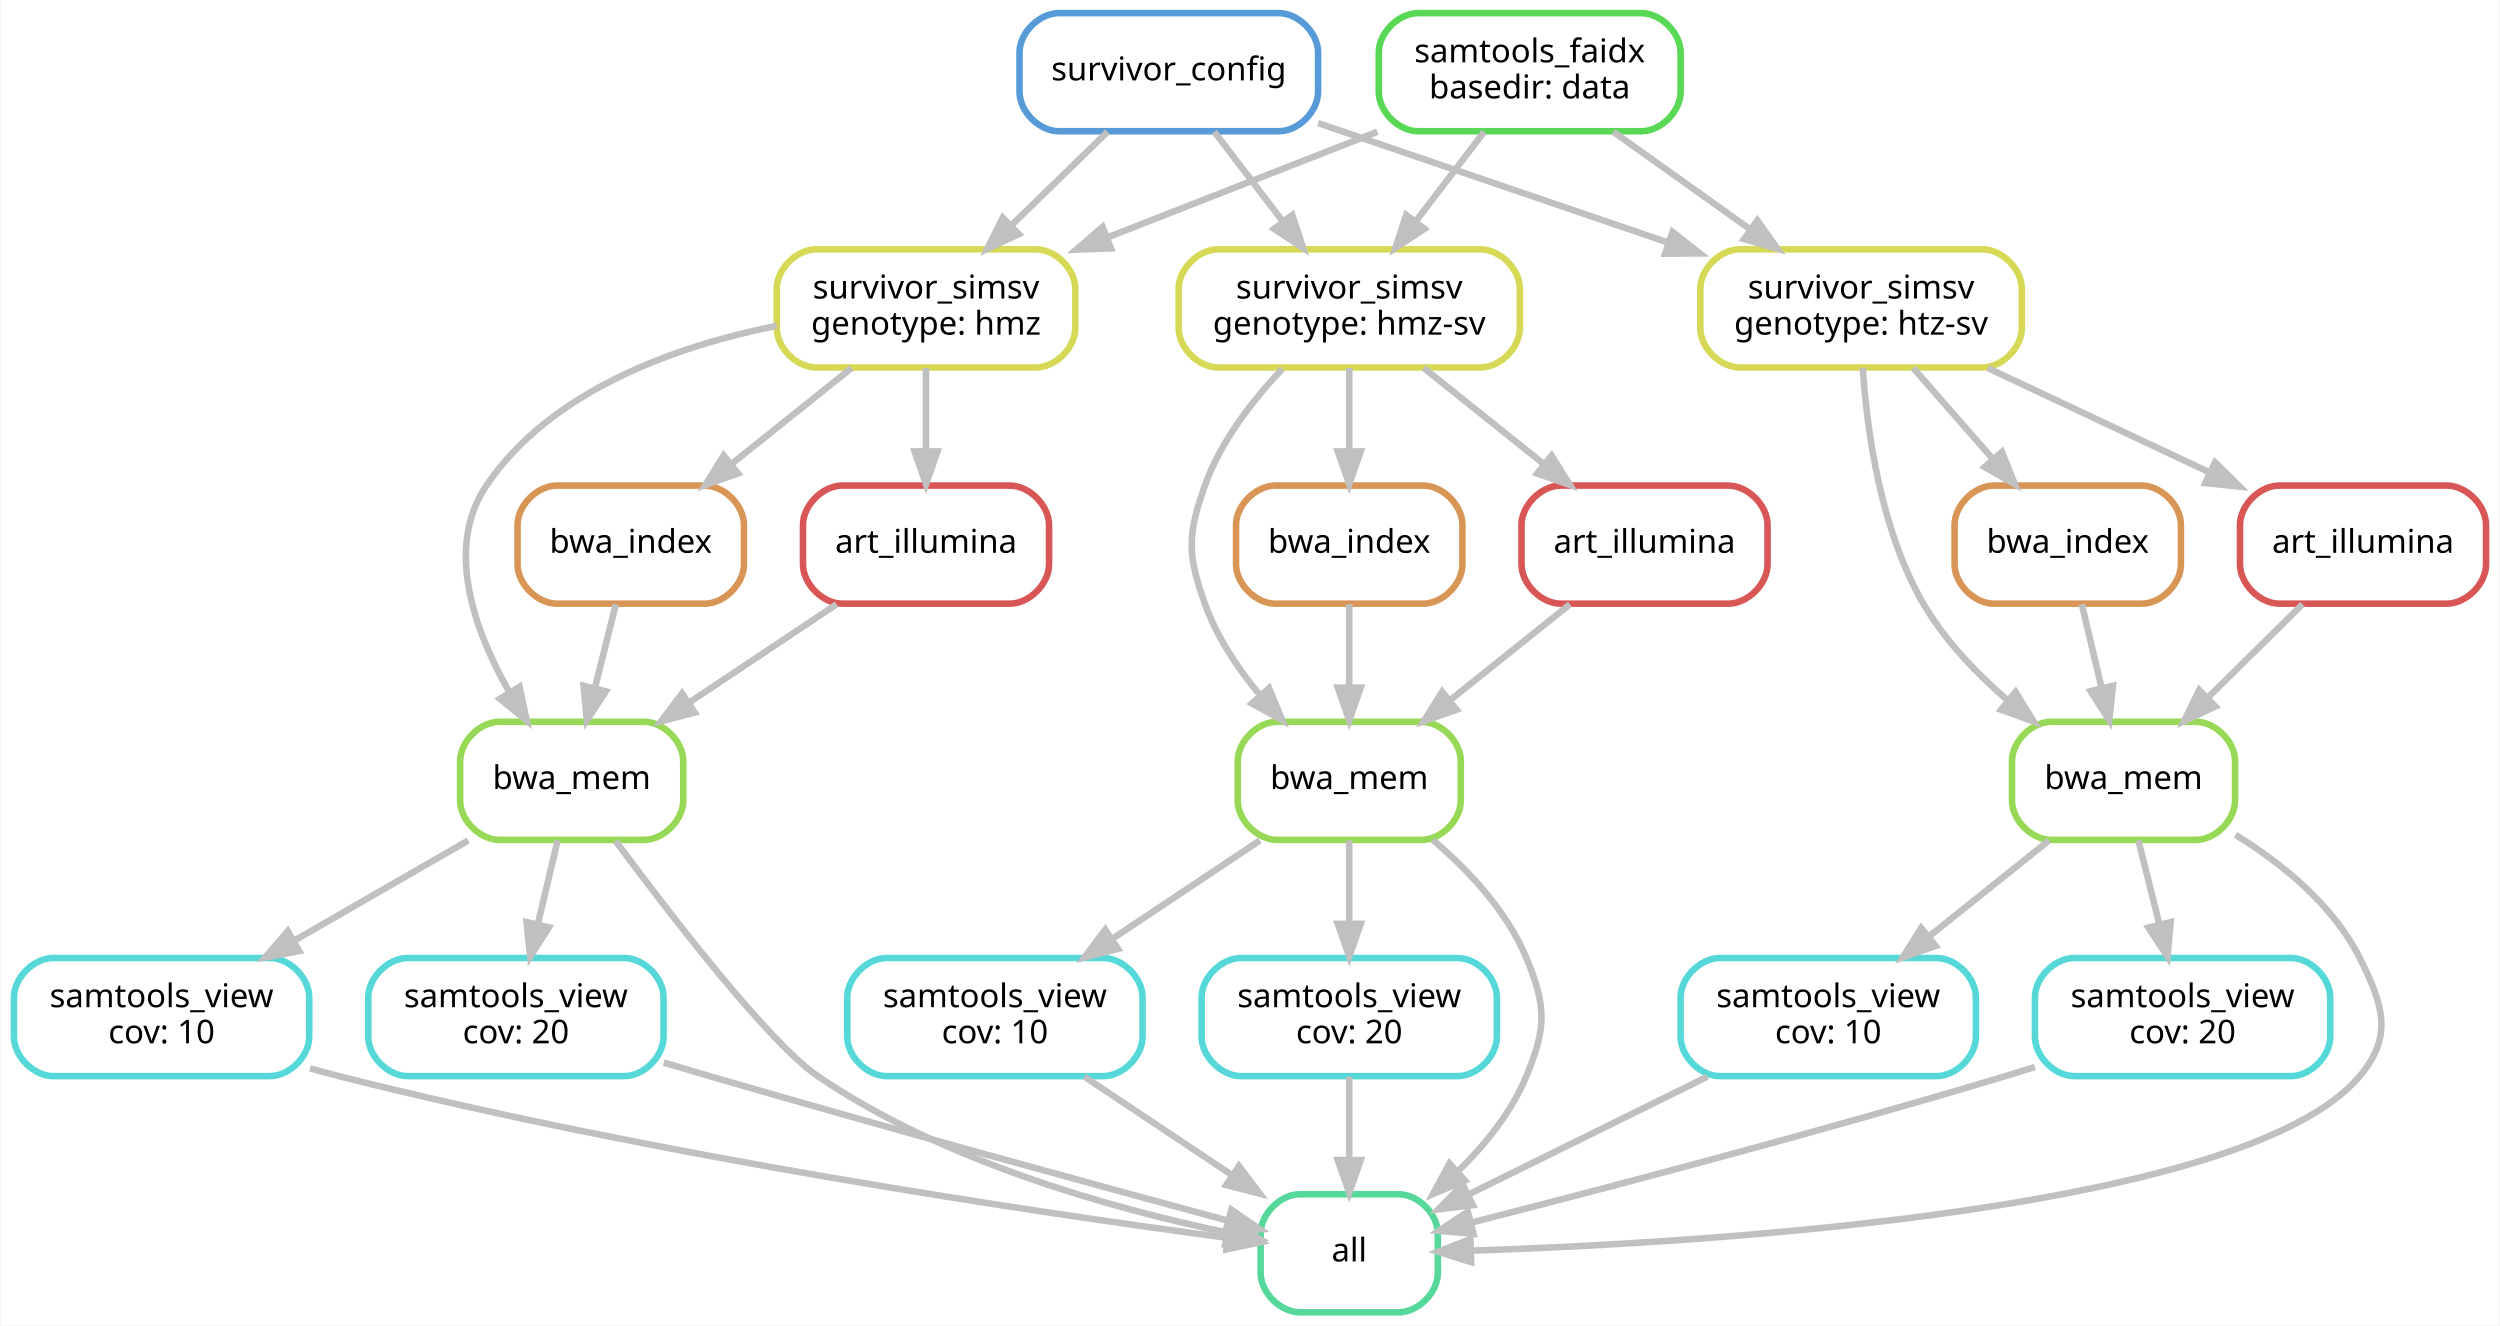
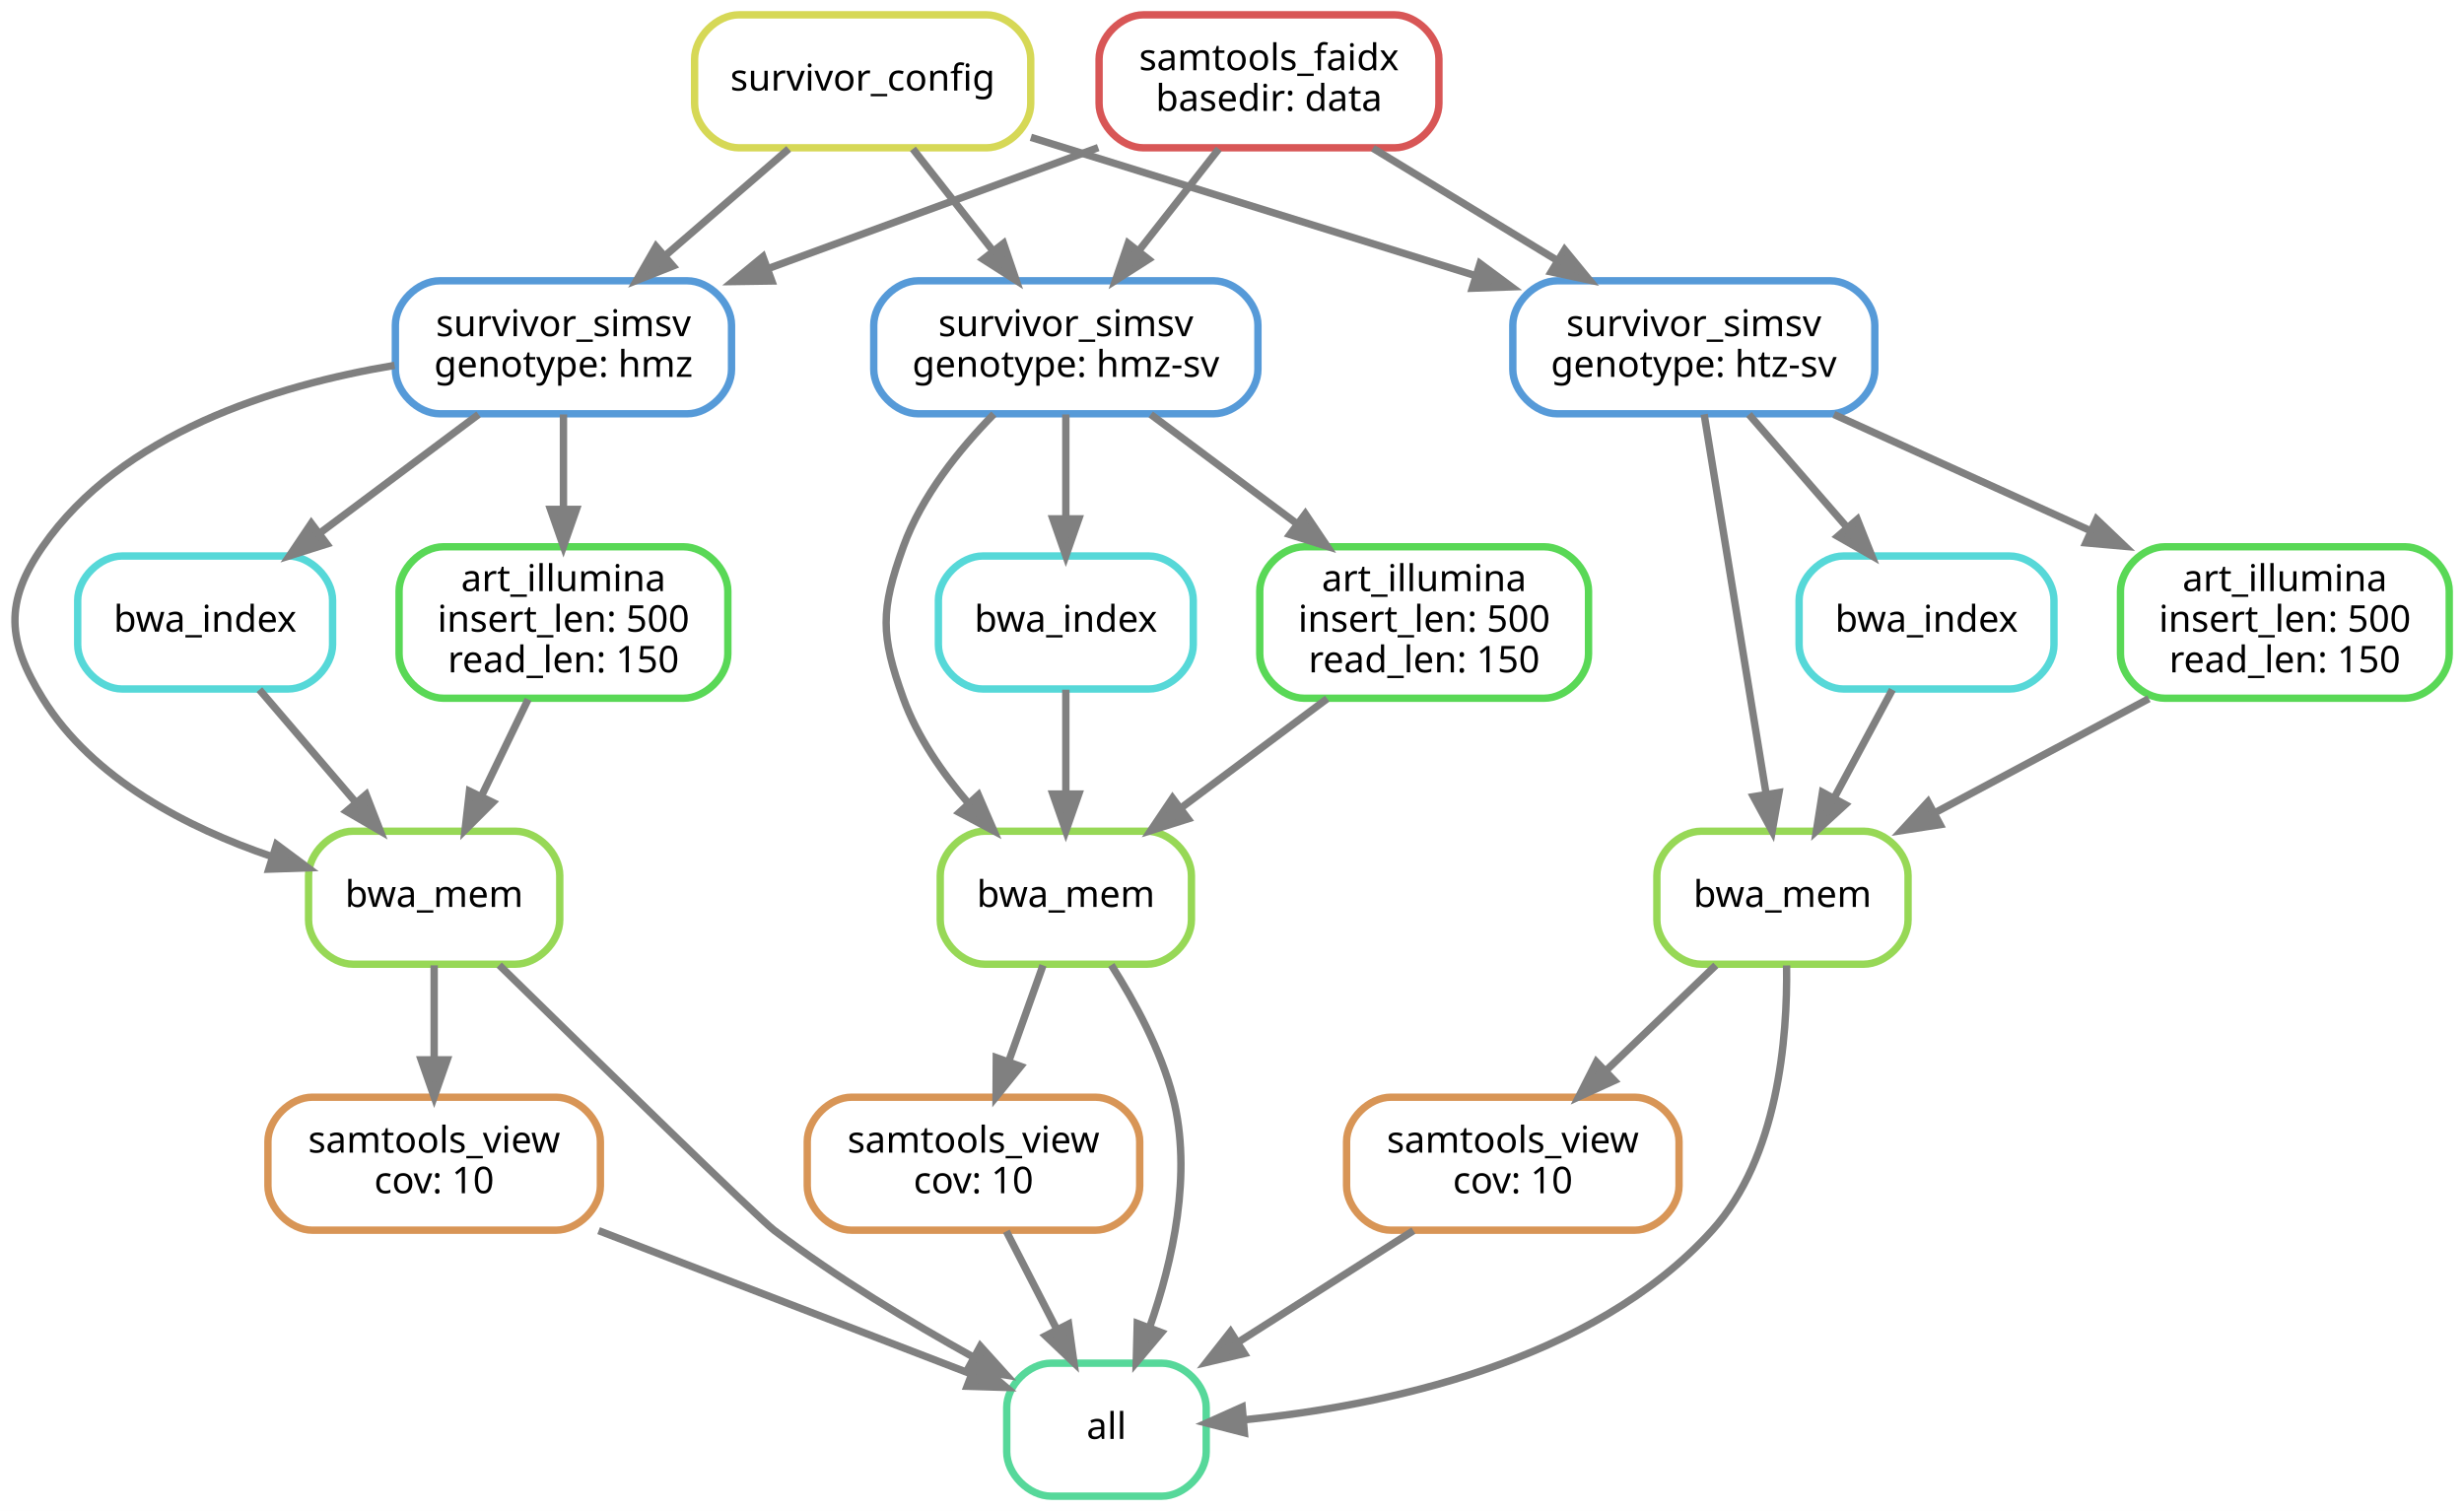
- <svg xmlns="http://www.w3.org/2000/svg" width="762pt" height="404pt" viewBox="0.00 0.00 761.50 404.00">
-   <g id="graph0" class="graph" transform="scale(1 1) rotate(0) translate(4 400)">
-     <polygon fill="#ffffff" stroke="transparent" points="-4,4 -4,-400 757.5,-400 757.5,4 -4,4" />
+ <svg xmlns="http://www.w3.org/2000/svg" width="667pt" height="409pt" viewBox="0.00 0.00 667.03 409.00">
+   <g id="graph0" class="graph" transform="scale(1 1) rotate(0) translate(4 405)">
+     <polygon fill="white" stroke="none" points="-4,4 -4,-405 663.032,-405 663.032,4 -4,4" />
    <g id="node1" class="node">
-       <path fill="none" stroke="#56d89a" stroke-width="2" d="M422,-36C422,-36 392,-36 392,-36 386,-36 380,-30 380,-24 380,-24 380,-12 380,-12 380,-6 386,0 392,0 392,0 422,0 422,0 428,0 434,-6 434,-12 434,-12 434,-24 434,-24 434,-30 428,-36 422,-36" />
-       <text text-anchor="middle" x="407" y="-15.5" font-family="sans" font-size="10.00" fill="#000000">all</text>
+       <path fill="none" stroke="#56d89a" stroke-width="2" d="M310.532,-36C310.532,-36 280.532,-36 280.532,-36 274.532,-36 268.532,-30 268.532,-24 268.532,-24 268.532,-12 268.532,-12 268.532,-6 274.532,-0 280.532,-0 280.532,-0 310.532,-0 310.532,-0 316.532,-0 322.532,-6 322.532,-12 322.532,-12 322.532,-24 322.532,-24 322.532,-30 316.532,-36 310.532,-36" />
+       <text text-anchor="middle" x="295.532" y="-15.5" font-family="sans" font-size="10.00">all</text>
    </g>
    <g id="node2" class="node">
-       <path fill="none" stroke="#56d8d8" stroke-width="2" d="M78,-108C78,-108 12,-108 12,-108 6,-108 0,-102 0,-96 0,-96 0,-84 0,-84 0,-78 6,-72 12,-72 12,-72 78,-72 78,-72 84,-72 90,-78 90,-84 90,-84 90,-96 90,-96 90,-102 84,-108 78,-108" />
-       <text text-anchor="middle" x="45" y="-93" font-family="sans" font-size="10.00" fill="#000000">samtools_view</text>
-       <text text-anchor="middle" x="45" y="-82" font-family="sans" font-size="10.00" fill="#000000">cov: 10</text>
+       <path fill="none" stroke="#d89556" stroke-width="2" d="M146.532,-108C146.532,-108 80.532,-108 80.532,-108 74.532,-108 68.532,-102 68.532,-96 68.532,-96 68.532,-84 68.532,-84 68.532,-78 74.532,-72 80.532,-72 80.532,-72 146.532,-72 146.532,-72 152.532,-72 158.532,-78 158.532,-84 158.532,-84 158.532,-96 158.532,-96 158.532,-102 152.532,-108 146.532,-108" />
+       <text text-anchor="middle" x="113.532" y="-93" font-family="sans" font-size="10.00">samtools_view</text>
+       <text text-anchor="middle" x="113.532" y="-82" font-family="sans" font-size="10.00">cov: 10</text>
    </g>
    <g id="edge1" class="edge">
-       <path fill="none" stroke="#c0c0c0" stroke-width="2" d="M90.229,-74.383C93.184,-73.53 96.126,-72.727 99,-72 195.37,-47.633 311.45,-30.498 369.743,-22.715" />
-       <polygon fill="#c0c0c0" stroke="#c0c0c0" stroke-width="2" points="370.481,-26.148 379.938,-21.371 369.566,-19.208 370.481,-26.148" />
+       <path fill="none" stroke="grey" stroke-width="2" d="M158.054,-71.876C189.066,-59.949 229.922,-44.235 259.017,-33.044" />
+       <polygon fill="grey" stroke="grey" stroke-width="2" points="260.325,-36.291 268.402,-29.435 257.812,-29.758 260.325,-36.291" />
    </g>
    <g id="node3" class="node">
-       <path fill="none" stroke="#56d8d8" stroke-width="2" d="M332,-108C332,-108 266,-108 266,-108 260,-108 254,-102 254,-96 254,-96 254,-84 254,-84 254,-78 260,-72 266,-72 266,-72 332,-72 332,-72 338,-72 344,-78 344,-84 344,-84 344,-96 344,-96 344,-102 338,-108 332,-108" />
-       <text text-anchor="middle" x="299" y="-93" font-family="sans" font-size="10.00" fill="#000000">samtools_view</text>
-       <text text-anchor="middle" x="299" y="-82" font-family="sans" font-size="10.00" fill="#000000">cov: 10</text>
+       <path fill="none" stroke="#d89556" stroke-width="2" d="M292.532,-108C292.532,-108 226.532,-108 226.532,-108 220.532,-108 214.532,-102 214.532,-96 214.532,-96 214.532,-84 214.532,-84 214.532,-78 220.532,-72 226.532,-72 226.532,-72 292.532,-72 292.532,-72 298.532,-72 304.532,-78 304.532,-84 304.532,-84 304.532,-96 304.532,-96 304.532,-102 298.532,-108 292.532,-108" />
+       <text text-anchor="middle" x="259.532" y="-93" font-family="sans" font-size="10.00">samtools_view</text>
+       <text text-anchor="middle" x="259.532" y="-82" font-family="sans" font-size="10.00">cov: 10</text>
    </g>
    <g id="edge2" class="edge">
-       <path fill="none" stroke="#c0c0c0" stroke-width="2" d="M326.253,-71.831C339.939,-62.707 356.692,-51.539 371.383,-41.745" />
-       <polygon fill="#c0c0c0" stroke="#c0c0c0" stroke-width="2" points="373.377,-44.622 379.756,-36.163 369.494,-38.798 373.377,-44.622" />
+       <path fill="none" stroke="grey" stroke-width="2" d="M268.431,-71.697C272.529,-63.728 277.481,-54.099 282.025,-45.264" />
+       <polygon fill="grey" stroke="grey" stroke-width="2" points="285.275,-46.598 286.736,-36.104 279.05,-43.397 285.275,-46.598" />
    </g>
    <g id="node4" class="node">
-       <path fill="none" stroke="#56d8d8" stroke-width="2" d="M586,-108C586,-108 520,-108 520,-108 514,-108 508,-102 508,-96 508,-96 508,-84 508,-84 508,-78 514,-72 520,-72 520,-72 586,-72 586,-72 592,-72 598,-78 598,-84 598,-84 598,-96 598,-96 598,-102 592,-108 586,-108" />
-       <text text-anchor="middle" x="553" y="-93" font-family="sans" font-size="10.00" fill="#000000">samtools_view</text>
-       <text text-anchor="middle" x="553" y="-82" font-family="sans" font-size="10.00" fill="#000000">cov: 10</text>
+       <path fill="none" stroke="#d89556" stroke-width="2" d="M438.532,-108C438.532,-108 372.532,-108 372.532,-108 366.532,-108 360.532,-102 360.532,-96 360.532,-96 360.532,-84 360.532,-84 360.532,-78 366.532,-72 372.532,-72 372.532,-72 438.532,-72 438.532,-72 444.532,-72 450.532,-78 450.532,-84 450.532,-84 450.532,-96 450.532,-96 450.532,-102 444.532,-108 438.532,-108" />
+       <text text-anchor="middle" x="405.532" y="-93" font-family="sans" font-size="10.00">samtools_view</text>
+       <text text-anchor="middle" x="405.532" y="-82" font-family="sans" font-size="10.00">cov: 10</text>
    </g>
    <g id="edge3" class="edge">
-       <path fill="none" stroke="#c0c0c0" stroke-width="2" d="M516.158,-71.831C493.836,-60.823 465.478,-46.839 443.261,-35.882" />
-       <polygon fill="#c0c0c0" stroke="#c0c0c0" stroke-width="2" points="444.668,-32.674 434.151,-31.39 441.572,-38.952 444.668,-32.674" />
+       <path fill="none" stroke="grey" stroke-width="2" d="M378.623,-71.876C364.374,-62.808 346.686,-51.552 331.297,-41.759" />
+       <polygon fill="grey" stroke="grey" stroke-width="2" points="332.86,-38.606 322.545,-36.19 329.102,-44.511 332.86,-38.606" />
    </g>
    <g id="node5" class="node">
-       <path fill="none" stroke="#56d8d8" stroke-width="2" d="M186,-108C186,-108 120,-108 120,-108 114,-108 108,-102 108,-96 108,-96 108,-84 108,-84 108,-78 114,-72 120,-72 120,-72 186,-72 186,-72 192,-72 198,-78 198,-84 198,-84 198,-96 198,-96 198,-102 192,-108 186,-108" />
-       <text text-anchor="middle" x="153" y="-93" font-family="sans" font-size="10.00" fill="#000000">samtools_view</text>
-       <text text-anchor="middle" x="153" y="-82" font-family="sans" font-size="10.00" fill="#000000">cov: 20</text>
+       <path fill="none" stroke="#97d856" stroke-width="2" d="M135.532,-180C135.532,-180 91.532,-180 91.532,-180 85.532,-180 79.532,-174 79.532,-168 79.532,-168 79.532,-156 79.532,-156 79.532,-150 85.532,-144 91.532,-144 91.532,-144 135.532,-144 135.532,-144 141.532,-144 147.532,-150 147.532,-156 147.532,-156 147.532,-168 147.532,-168 147.532,-174 141.532,-180 135.532,-180" />
+       <text text-anchor="middle" x="113.532" y="-159.5" font-family="sans" font-size="10.00">bwa_mem</text>
    </g>
    <g id="edge4" class="edge">
-       <path fill="none" stroke="#c0c0c0" stroke-width="2" d="M198.062,-76.121C202.763,-74.712 207.476,-73.316 212,-72 266.921,-56.021 330.864,-38.523 370.135,-27.902" />
-       <polygon fill="#c0c0c0" stroke="#c0c0c0" stroke-width="2" points="371.066,-31.277 379.808,-25.291 369.241,-24.519 371.066,-31.277" />
+       <path fill="none" stroke="grey" stroke-width="2" d="M131.141,-143.757C156.706,-118.754 201.509,-75.062 205.532,-72 222.334,-59.214 242.47,-47.094 259.432,-37.68" />
+       <polygon fill="grey" stroke="grey" stroke-width="2" points="261.384,-40.603 268.487,-32.742 258.032,-34.457 261.384,-40.603" />
+     </g>
+     <g id="edge7" class="edge">
+       <path fill="none" stroke="grey" stroke-width="2" d="M113.532,-143.697C113.532,-135.983 113.532,-126.712 113.532,-118.112" />
+       <polygon fill="grey" stroke="grey" stroke-width="2" points="117.032,-118.104 113.532,-108.104 110.032,-118.104 117.032,-118.104" />
    </g>
    <g id="node6" class="node">
-       <path fill="none" stroke="#56d8d8" stroke-width="2" d="M440,-108C440,-108 374,-108 374,-108 368,-108 362,-102 362,-96 362,-96 362,-84 362,-84 362,-78 368,-72 374,-72 374,-72 440,-72 440,-72 446,-72 452,-78 452,-84 452,-84 452,-96 452,-96 452,-102 446,-108 440,-108" />
-       <text text-anchor="middle" x="407" y="-93" font-family="sans" font-size="10.00" fill="#000000">samtools_view</text>
-       <text text-anchor="middle" x="407" y="-82" font-family="sans" font-size="10.00" fill="#000000">cov: 20</text>
+       <path fill="none" stroke="#97d856" stroke-width="2" d="M306.532,-180C306.532,-180 262.532,-180 262.532,-180 256.532,-180 250.532,-174 250.532,-168 250.532,-168 250.532,-156 250.532,-156 250.532,-150 256.532,-144 262.532,-144 262.532,-144 306.532,-144 306.532,-144 312.532,-144 318.532,-150 318.532,-156 318.532,-156 318.532,-168 318.532,-168 318.532,-174 312.532,-180 306.532,-180" />
+       <text text-anchor="middle" x="284.532" y="-159.5" font-family="sans" font-size="10.00">bwa_mem</text>
    </g>
    <g id="edge5" class="edge">
-       <path fill="none" stroke="#c0c0c0" stroke-width="2" d="M407,-71.831C407,-64.131 407,-54.974 407,-46.417" />
-       <polygon fill="#c0c0c0" stroke="#c0c0c0" stroke-width="2" points="410.5,-46.413 407,-36.413 403.5,-46.413 410.5,-46.413" />
+       <path fill="none" stroke="grey" stroke-width="2" d="M296.839,-143.784C303.182,-133.843 310.258,-120.804 313.532,-108 318.821,-87.317 313.477,-63.611 307.27,-45.869" />
+       <polygon fill="grey" stroke="grey" stroke-width="2" points="310.412,-44.284 303.589,-36.179 303.868,-46.77 310.412,-44.284" />
+     </g>
+     <g id="edge8" class="edge">
+       <path fill="none" stroke="grey" stroke-width="2" d="M278.352,-143.697C275.537,-135.813 272.141,-126.304 269.013,-117.546" />
+       <polygon fill="grey" stroke="grey" stroke-width="2" points="272.3,-116.345 265.641,-108.104 265.708,-118.699 272.3,-116.345" />
    </g>
    <g id="node7" class="node">
-       <path fill="none" stroke="#56d8d8" stroke-width="2" d="M694,-108C694,-108 628,-108 628,-108 622,-108 616,-102 616,-96 616,-96 616,-84 616,-84 616,-78 622,-72 628,-72 628,-72 694,-72 694,-72 700,-72 706,-78 706,-84 706,-84 706,-96 706,-96 706,-102 700,-108 694,-108" />
-       <text text-anchor="middle" x="661" y="-93" font-family="sans" font-size="10.00" fill="#000000">samtools_view</text>
-       <text text-anchor="middle" x="661" y="-82" font-family="sans" font-size="10.00" fill="#000000">cov: 20</text>
+       <path fill="none" stroke="#97d856" stroke-width="2" d="M500.532,-180C500.532,-180 456.532,-180 456.532,-180 450.532,-180 444.532,-174 444.532,-168 444.532,-168 444.532,-156 444.532,-156 444.532,-150 450.532,-144 456.532,-144 456.532,-144 500.532,-144 500.532,-144 506.532,-144 512.532,-150 512.532,-156 512.532,-156 512.532,-168 512.532,-168 512.532,-174 506.532,-180 500.532,-180" />
+       <text text-anchor="middle" x="478.532" y="-159.5" font-family="sans" font-size="10.00">bwa_mem</text>
    </g>
    <g id="edge6" class="edge">
-       <path fill="none" stroke="#c0c0c0" stroke-width="2" d="M615.981,-74.777C612.948,-73.818 609.933,-72.884 607,-72 550.613,-55.006 484.534,-37.658 444.231,-27.363" />
-       <polygon fill="#c0c0c0" stroke="#c0c0c0" stroke-width="2" points="444.87,-23.914 434.315,-24.839 443.143,-30.698 444.87,-23.914" />
+       <path fill="none" stroke="grey" stroke-width="2" d="M479.645,-143.665C479.942,-123.875 477.317,-91.704 459.532,-72 427.095,-36.064 370.154,-24.381 332.638,-20.65" />
+       <polygon fill="grey" stroke="grey" stroke-width="2" points="332.869,-17.157 322.608,-19.795 332.274,-24.132 332.869,-17.157" />
+     </g>
+     <g id="edge9" class="edge">
+       <path fill="none" stroke="grey" stroke-width="2" d="M460.487,-143.697C451.47,-135.05 440.414,-124.449 430.589,-115.027" />
+       <polygon fill="grey" stroke="grey" stroke-width="2" points="433.01,-112.499 423.37,-108.104 428.165,-117.552 433.01,-112.499" />
    </g>
    <g id="node8" class="node">
-       <path fill="none" stroke="#97d856" stroke-width="2" d="M192,-180C192,-180 148,-180 148,-180 142,-180 136,-174 136,-168 136,-168 136,-156 136,-156 136,-150 142,-144 148,-144 148,-144 192,-144 192,-144 198,-144 204,-150 204,-156 204,-156 204,-168 204,-168 204,-174 198,-180 192,-180" />
-       <text text-anchor="middle" x="170" y="-159.5" font-family="sans" font-size="10.00" fill="#000000">bwa_mem</text>
-     </g>
-     <g id="edge7" class="edge">
-       <path fill="none" stroke="#c0c0c0" stroke-width="2" d="M183.359,-143.685C200.65,-120.406 230.301,-82.033 245,-72 283.168,-45.949 334.917,-31.602 369.557,-24.365" />
-       <polygon fill="#c0c0c0" stroke="#c0c0c0" stroke-width="2" points="370.599,-27.726 379.724,-22.342 369.233,-20.86 370.599,-27.726" />
+       <path fill="none" stroke="#569ad8" stroke-width="2" d="M182.032,-329C182.032,-329 115.032,-329 115.032,-329 109.032,-329 103.032,-323 103.032,-317 103.032,-317 103.032,-305 103.032,-305 103.032,-299 109.032,-293 115.032,-293 115.032,-293 182.032,-293 182.032,-293 188.032,-293 194.032,-299 194.032,-305 194.032,-305 194.032,-317 194.032,-317 194.032,-323 188.032,-329 182.032,-329" />
+       <text text-anchor="middle" x="148.532" y="-314" font-family="sans" font-size="10.00">survivor_simsv</text>
+       <text text-anchor="middle" x="148.532" y="-303" font-family="sans" font-size="10.00">genotype: hmz</text>
    </g>
    <g id="edge10" class="edge">
-       <path fill="none" stroke="#c0c0c0" stroke-width="2" d="M138.457,-143.831C122.321,-134.537 102.501,-123.121 85.273,-113.197" />
-       <polygon fill="#c0c0c0" stroke="#c0c0c0" stroke-width="2" points="86.945,-110.121 76.533,-108.163 83.451,-116.187 86.945,-110.121" />
+       <path fill="none" stroke="grey" stroke-width="2" d="M102.812,-306.108C70.322,-300.68 28.821,-287.745 7.532,-257 -2.841,-242.019 -2.048,-231.501 7.532,-216 21.101,-194.046 46.822,-180.882 69.529,-173.164" />
+       <polygon fill="grey" stroke="grey" stroke-width="2" points="70.865,-176.413 79.362,-170.085 68.773,-169.733 70.865,-176.413" />
+     </g>
+     <g id="node9" class="node">
+       <path fill="none" stroke="#56d8d8" stroke-width="2" d="M74.032,-254.5C74.032,-254.5 29.032,-254.5 29.032,-254.5 23.032,-254.5 17.032,-248.5 17.032,-242.5 17.032,-242.5 17.032,-230.5 17.032,-230.5 17.032,-224.5 23.032,-218.5 29.032,-218.5 29.032,-218.5 74.032,-218.5 74.032,-218.5 80.032,-218.5 86.032,-224.5 86.032,-230.5 86.032,-230.5 86.032,-242.5 86.032,-242.5 86.032,-248.5 80.032,-254.5 74.032,-254.5" />
+       <text text-anchor="middle" x="51.532" y="-234" font-family="sans" font-size="10.00">bwa_index</text>
+     </g>
+     <g id="edge21" class="edge">
+       <path fill="none" stroke="grey" stroke-width="2" d="M125.544,-292.819C112.74,-283.248 96.618,-271.198 82.692,-260.79" />
+       <polygon fill="grey" stroke="grey" stroke-width="2" points="84.46,-257.742 74.355,-254.558 80.269,-263.348 84.46,-257.742" />
+     </g>
+     <g id="node10" class="node">
+       <path fill="none" stroke="#59d856" stroke-width="2" d="M181.032,-257C181.032,-257 116.032,-257 116.032,-257 110.032,-257 104.032,-251 104.032,-245 104.032,-245 104.032,-228 104.032,-228 104.032,-222 110.032,-216 116.032,-216 116.032,-216 181.032,-216 181.032,-216 187.032,-216 193.032,-222 193.032,-228 193.032,-228 193.032,-245 193.032,-245 193.032,-251 187.032,-257 181.032,-257" />
+       <text text-anchor="middle" x="148.532" y="-245" font-family="sans" font-size="10.00">art_illumina</text>
+       <text text-anchor="middle" x="148.532" y="-234" font-family="sans" font-size="10.00">insert_len: 500</text>
+       <text text-anchor="middle" x="148.532" y="-223" font-family="sans" font-size="10.00">read_len: 150</text>
+     </g>
+     <g id="edge22" class="edge">
+       <path fill="none" stroke="grey" stroke-width="2" d="M148.532,-292.819C148.532,-285.198 148.532,-276.005 148.532,-267.32" />
+       <polygon fill="grey" stroke="grey" stroke-width="2" points="152.032,-267.12 148.532,-257.12 145.032,-267.12 152.032,-267.12" />
+     </g>
+     <g id="edge11" class="edge">
+       <path fill="none" stroke="grey" stroke-width="2" d="M66.225,-218.319C74.024,-209.199 83.747,-197.829 92.347,-187.773" />
+       <polygon fill="grey" stroke="grey" stroke-width="2" points="95.105,-189.933 98.945,-180.058 89.785,-185.383 95.105,-189.933" />
+     </g>
+     <g id="edge12" class="edge">
+       <path fill="none" stroke="grey" stroke-width="2" d="M138.968,-215.689C135.044,-207.561 130.445,-198.033 126.244,-189.332" />
+       <polygon fill="grey" stroke="grey" stroke-width="2" points="129.393,-187.803 121.893,-180.319 123.089,-190.847 129.393,-187.803" />
+     </g>
+     <g id="node11" class="node">
+       <path fill="none" stroke="#569ad8" stroke-width="2" d="M324.532,-329C324.532,-329 244.532,-329 244.532,-329 238.532,-329 232.532,-323 232.532,-317 232.532,-317 232.532,-305 232.532,-305 232.532,-299 238.532,-293 244.532,-293 244.532,-293 324.532,-293 324.532,-293 330.532,-293 336.532,-299 336.532,-305 336.532,-305 336.532,-317 336.532,-317 336.532,-323 330.532,-329 324.532,-329" />
+       <text text-anchor="middle" x="284.532" y="-314" font-family="sans" font-size="10.00">survivor_simsv</text>
+       <text text-anchor="middle" x="284.532" y="-303" font-family="sans" font-size="10.00">genotype: hmz-sv</text>
    </g>
    <g id="edge13" class="edge">
-       <path fill="none" stroke="#c0c0c0" stroke-width="2" d="M165.71,-143.831C163.892,-136.131 161.73,-126.974 159.709,-118.417" />
-       <polygon fill="#c0c0c0" stroke="#c0c0c0" stroke-width="2" points="163.052,-117.341 157.348,-108.413 156.239,-118.95 163.052,-117.341" />
-     </g>
-     <g id="node9" class="node">
-       <path fill="none" stroke="#97d856" stroke-width="2" d="M429,-180C429,-180 385,-180 385,-180 379,-180 373,-174 373,-168 373,-168 373,-156 373,-156 373,-150 379,-144 385,-144 385,-144 429,-144 429,-144 435,-144 441,-150 441,-156 441,-156 441,-168 441,-168 441,-174 435,-180 429,-180" />
-       <text text-anchor="middle" x="407" y="-159.5" font-family="sans" font-size="10.00" fill="#000000">bwa_mem</text>
-     </g>
-     <g id="edge8" class="edge">
-       <path fill="none" stroke="#c0c0c0" stroke-width="2" d="M432.505,-143.963C443.475,-134.628 455.115,-122.209 461,-108 467.123,-93.218 467.123,-86.782 461,-72 456.448,-61.01 448.454,-51.091 439.99,-42.842" />
-       <polygon fill="#c0c0c0" stroke="#c0c0c0" stroke-width="2" points="442.259,-40.175 432.505,-36.037 437.55,-45.354 442.259,-40.175" />
-     </g>
-     <g id="edge11" class="edge">
-       <path fill="none" stroke="#c0c0c0" stroke-width="2" d="M379.747,-143.831C366.061,-134.707 349.308,-123.539 334.617,-113.745" />
-       <polygon fill="#c0c0c0" stroke="#c0c0c0" stroke-width="2" points="336.506,-110.798 326.244,-108.163 332.623,-116.622 336.506,-110.798" />
+       <path fill="none" stroke="grey" stroke-width="2" d="M265.058,-292.918C255.711,-283.403 245.486,-270.723 240.532,-257 234.345,-239.86 234.345,-233.14 240.532,-216 244.286,-205.6 251.068,-195.8 258.2,-187.522" />
+       <polygon fill="grey" stroke="grey" stroke-width="2" points="260.854,-189.807 265.058,-180.082 255.707,-185.062 260.854,-189.807" />
+     </g>
+     <g id="node12" class="node">
+       <path fill="none" stroke="#56d8d8" stroke-width="2" d="M307.032,-254.5C307.032,-254.5 262.032,-254.5 262.032,-254.5 256.032,-254.5 250.032,-248.5 250.032,-242.5 250.032,-242.5 250.032,-230.5 250.032,-230.5 250.032,-224.5 256.032,-218.5 262.032,-218.5 262.032,-218.5 307.032,-218.5 307.032,-218.5 313.032,-218.5 319.032,-224.5 319.032,-230.5 319.032,-230.5 319.032,-242.5 319.032,-242.5 319.032,-248.5 313.032,-254.5 307.032,-254.5" />
+       <text text-anchor="middle" x="284.532" y="-234" font-family="sans" font-size="10.00">bwa_index</text>
+     </g>
+     <g id="edge25" class="edge">
+       <path fill="none" stroke="grey" stroke-width="2" d="M284.532,-292.819C284.532,-284.422 284.532,-274.116 284.532,-264.686" />
+       <polygon fill="grey" stroke="grey" stroke-width="2" points="288.032,-264.558 284.532,-254.558 281.032,-264.558 288.032,-264.558" />
+     </g>
+     <g id="node13" class="node">
+       <path fill="none" stroke="#59d856" stroke-width="2" d="M414.032,-257C414.032,-257 349.032,-257 349.032,-257 343.032,-257 337.032,-251 337.032,-245 337.032,-245 337.032,-228 337.032,-228 337.032,-222 343.032,-216 349.032,-216 349.032,-216 414.032,-216 414.032,-216 420.032,-216 426.032,-222 426.032,-228 426.032,-228 426.032,-245 426.032,-245 426.032,-251 420.032,-257 414.032,-257" />
+       <text text-anchor="middle" x="381.532" y="-245" font-family="sans" font-size="10.00">art_illumina</text>
+       <text text-anchor="middle" x="381.532" y="-234" font-family="sans" font-size="10.00">insert_len: 500</text>
+       <text text-anchor="middle" x="381.532" y="-223" font-family="sans" font-size="10.00">read_len: 150</text>
+     </g>
+     <g id="edge26" class="edge">
+       <path fill="none" stroke="grey" stroke-width="2" d="M307.52,-292.819C319.285,-284.025 333.85,-273.139 346.939,-263.356" />
+       <polygon fill="grey" stroke="grey" stroke-width="2" points="349.368,-265.91 355.283,-257.12 345.177,-260.303 349.368,-265.91" />
    </g>
    <g id="edge14" class="edge">
-       <path fill="none" stroke="#c0c0c0" stroke-width="2" d="M407,-143.831C407,-136.131 407,-126.974 407,-118.417" />
-       <polygon fill="#c0c0c0" stroke="#c0c0c0" stroke-width="2" points="410.5,-118.413 407,-108.413 403.5,-118.413 410.5,-118.413" />
-     </g>
-     <g id="node10" class="node">
-       <path fill="none" stroke="#97d856" stroke-width="2" d="M665,-180C665,-180 621,-180 621,-180 615,-180 609,-174 609,-168 609,-168 609,-156 609,-156 609,-150 615,-144 621,-144 621,-144 665,-144 665,-144 671,-144 677,-150 677,-156 677,-156 677,-168 677,-168 677,-174 671,-180 665,-180" />
-       <text text-anchor="middle" x="643" y="-159.5" font-family="sans" font-size="10.00" fill="#000000">bwa_mem</text>
-     </g>
-     <g id="edge9" class="edge">
-       <path fill="none" stroke="#c0c0c0" stroke-width="2" d="M677.152,-145.527C691.619,-136.601 706.964,-124.072 715,-108 722.155,-93.689 725.291,-84.252 715,-72 680.806,-31.289 518.637,-21.264 444.338,-18.8" />
-       <polygon fill="#c0c0c0" stroke="#c0c0c0" stroke-width="2" points="444.141,-15.293 434.039,-18.489 443.929,-22.289 444.141,-15.293" />
-     </g>
-     <g id="edge12" class="edge">
-       <path fill="none" stroke="#c0c0c0" stroke-width="2" d="M620.289,-143.831C609.204,-134.963 595.705,-124.164 583.715,-114.572" />
-       <polygon fill="#c0c0c0" stroke="#c0c0c0" stroke-width="2" points="585.699,-111.677 575.703,-108.163 581.326,-117.143 585.699,-111.677" />
+       <path fill="none" stroke="grey" stroke-width="2" d="M284.532,-218.319C284.532,-209.922 284.532,-199.616 284.532,-190.186" />
+       <polygon fill="grey" stroke="grey" stroke-width="2" points="288.032,-190.058 284.532,-180.058 281.032,-190.058 288.032,-190.058" />
    </g>
    <g id="edge15" class="edge">
-       <path fill="none" stroke="#c0c0c0" stroke-width="2" d="M647.542,-143.831C649.488,-136.046 651.807,-126.773 653.966,-118.135" />
-       <polygon fill="#c0c0c0" stroke="#c0c0c0" stroke-width="2" points="657.367,-118.964 656.397,-108.413 650.576,-117.266 657.367,-118.964" />
-     </g>
-     <g id="node11" class="node">
-       <path fill="none" stroke="#d6d856" stroke-width="2" d="M311.5,-324C311.5,-324 244.5,-324 244.5,-324 238.5,-324 232.5,-318 232.5,-312 232.5,-312 232.5,-300 232.5,-300 232.5,-294 238.5,-288 244.5,-288 244.5,-288 311.5,-288 311.5,-288 317.5,-288 323.5,-294 323.5,-300 323.5,-300 323.5,-312 323.5,-312 323.5,-318 317.5,-324 311.5,-324" />
-       <text text-anchor="middle" x="278" y="-309" font-family="sans" font-size="10.00" fill="#000000">survivor_simsv</text>
-       <text text-anchor="middle" x="278" y="-298" font-family="sans" font-size="10.00" fill="#000000">genotype: hmz</text>
+       <path fill="none" stroke="grey" stroke-width="2" d="M355.283,-215.88C343.04,-206.73 328.382,-195.774 315.591,-186.214" />
+       <polygon fill="grey" stroke="grey" stroke-width="2" points="317.605,-183.35 307.5,-180.166 313.414,-188.957 317.605,-183.35" />
+     </g>
+     <g id="node14" class="node">
+       <path fill="none" stroke="#569ad8" stroke-width="2" d="M491.532,-329C491.532,-329 417.532,-329 417.532,-329 411.532,-329 405.532,-323 405.532,-317 405.532,-317 405.532,-305 405.532,-305 405.532,-299 411.532,-293 417.532,-293 417.532,-293 491.532,-293 491.532,-293 497.532,-293 503.532,-299 503.532,-305 503.532,-305 503.532,-317 503.532,-317 503.532,-323 497.532,-329 491.532,-329" />
+       <text text-anchor="middle" x="454.532" y="-314" font-family="sans" font-size="10.00">survivor_simsv</text>
+       <text text-anchor="middle" x="454.532" y="-303" font-family="sans" font-size="10.00">genotype: htz-sv</text>
    </g>
    <g id="edge16" class="edge">
-       <path fill="none" stroke="#c0c0c0" stroke-width="2" d="M232.497,-300.712C201.882,-294.524 163.649,-281.103 144,-252 131.252,-233.118 140.239,-207.953 150.993,-189.035" />
-       <polygon fill="#c0c0c0" stroke="#c0c0c0" stroke-width="2" points="154.1,-190.662 156.326,-180.304 148.126,-187.013 154.1,-190.662" />
-     </g>
-     <g id="node12" class="node">
-       <path fill="none" stroke="#d89556" stroke-width="2" d="M210.5,-252C210.5,-252 165.5,-252 165.5,-252 159.5,-252 153.5,-246 153.5,-240 153.5,-240 153.5,-228 153.5,-228 153.5,-222 159.5,-216 165.5,-216 165.5,-216 210.5,-216 210.5,-216 216.5,-216 222.5,-222 222.5,-228 222.5,-228 222.5,-240 222.5,-240 222.5,-246 216.5,-252 210.5,-252" />
-       <text text-anchor="middle" x="188" y="-231.5" font-family="sans" font-size="10.00" fill="#000000">bwa_index</text>
+       <path fill="none" stroke="grey" stroke-width="2" d="M457.332,-292.85C461.451,-267.622 469.183,-220.261 474.084,-190.243" />
+       <polygon fill="grey" stroke="grey" stroke-width="2" points="477.593,-190.475 475.75,-180.041 470.684,-189.347 477.593,-190.475" />
+     </g>
+     <g id="node15" class="node">
+       <path fill="none" stroke="#56d8d8" stroke-width="2" d="M540.032,-254.5C540.032,-254.5 495.032,-254.5 495.032,-254.5 489.032,-254.5 483.032,-248.5 483.032,-242.5 483.032,-242.5 483.032,-230.5 483.032,-230.5 483.032,-224.5 489.032,-218.5 495.032,-218.5 495.032,-218.5 540.032,-218.5 540.032,-218.5 546.032,-218.5 552.032,-224.5 552.032,-230.5 552.032,-230.5 552.032,-242.5 552.032,-242.5 552.032,-248.5 546.032,-254.5 540.032,-254.5" />
+       <text text-anchor="middle" x="517.532" y="-234" font-family="sans" font-size="10.00">bwa_index</text>
+     </g>
+     <g id="edge29" class="edge">
+       <path fill="none" stroke="grey" stroke-width="2" d="M469.462,-292.819C477.387,-283.699 487.267,-272.329 496.005,-262.273" />
+       <polygon fill="grey" stroke="grey" stroke-width="2" points="498.792,-264.402 502.709,-254.558 493.508,-259.811 498.792,-264.402" />
+     </g>
+     <g id="node16" class="node">
+       <path fill="none" stroke="#59d856" stroke-width="2" d="M647.032,-257C647.032,-257 582.032,-257 582.032,-257 576.032,-257 570.032,-251 570.032,-245 570.032,-245 570.032,-228 570.032,-228 570.032,-222 576.032,-216 582.032,-216 582.032,-216 647.032,-216 647.032,-216 653.032,-216 659.032,-222 659.032,-228 659.032,-228 659.032,-245 659.032,-245 659.032,-251 653.032,-257 647.032,-257" />
+       <text text-anchor="middle" x="614.532" y="-245" font-family="sans" font-size="10.00">art_illumina</text>
+       <text text-anchor="middle" x="614.532" y="-234" font-family="sans" font-size="10.00">insert_len: 500</text>
+       <text text-anchor="middle" x="614.532" y="-223" font-family="sans" font-size="10.00">read_len: 150</text>
+     </g>
+     <g id="edge30" class="edge">
+       <path fill="none" stroke="grey" stroke-width="2" d="M492.45,-292.819C513.242,-283.397 539.336,-271.573 562.057,-261.278" />
+       <polygon fill="grey" stroke="grey" stroke-width="2" points="563.57,-264.435 571.234,-257.12 560.681,-258.059 563.57,-264.435" />
+     </g>
+     <g id="edge17" class="edge">
+       <path fill="none" stroke="grey" stroke-width="2" d="M508.29,-218.319C503.578,-209.56 497.75,-198.726 492.504,-188.974" />
+       <polygon fill="grey" stroke="grey" stroke-width="2" points="495.528,-187.207 487.708,-180.058 489.363,-190.523 495.528,-187.207" />
+     </g>
+     <g id="edge18" class="edge">
+       <path fill="none" stroke="grey" stroke-width="2" d="M577.729,-215.88C559.828,-206.338 538.245,-194.832 519.788,-184.993" />
+       <polygon fill="grey" stroke="grey" stroke-width="2" points="521.205,-181.782 510.734,-180.166 517.912,-187.959 521.205,-181.782" />
+     </g>
+     <g id="node17" class="node">
+       <path fill="none" stroke="#d6d856" stroke-width="2" d="M263.032,-401C263.032,-401 196.032,-401 196.032,-401 190.032,-401 184.032,-395 184.032,-389 184.032,-389 184.032,-377 184.032,-377 184.032,-371 190.032,-365 196.032,-365 196.032,-365 263.032,-365 263.032,-365 269.032,-365 275.032,-371 275.032,-377 275.032,-377 275.032,-389 275.032,-389 275.032,-395 269.032,-401 263.032,-401" />
+       <text text-anchor="middle" x="229.532" y="-380.5" font-family="sans" font-size="10.00">survivor_config</text>
+     </g>
+     <g id="edge19" class="edge">
+       <path fill="none" stroke="grey" stroke-width="2" d="M209.51,-364.697C199.406,-355.965 186.996,-345.24 176.015,-335.75" />
+       <polygon fill="grey" stroke="grey" stroke-width="2" points="178.179,-332.995 168.324,-329.104 173.602,-338.291 178.179,-332.995" />
+     </g>
+     <g id="edge23" class="edge">
+       <path fill="none" stroke="grey" stroke-width="2" d="M243.128,-364.697C249.655,-356.389 257.6,-346.277 264.779,-337.141" />
+       <polygon fill="grey" stroke="grey" stroke-width="2" points="267.667,-339.13 271.093,-329.104 262.163,-334.805 267.667,-339.13" />
    </g>
    <g id="edge27" class="edge">
-       <path fill="none" stroke="#c0c0c0" stroke-width="2" d="M255.289,-287.831C244.204,-278.963 230.705,-268.164 218.715,-258.572" />
-       <polygon fill="#c0c0c0" stroke="#c0c0c0" stroke-width="2" points="220.699,-255.677 210.703,-252.163 216.326,-261.143 220.699,-255.677" />
-     </g>
-     <g id="node13" class="node">
-       <path fill="none" stroke="#d85656" stroke-width="2" d="M303.5,-252C303.5,-252 252.5,-252 252.5,-252 246.5,-252 240.5,-246 240.5,-240 240.5,-240 240.5,-228 240.5,-228 240.5,-222 246.5,-216 252.5,-216 252.5,-216 303.5,-216 303.5,-216 309.5,-216 315.5,-222 315.5,-228 315.5,-228 315.5,-240 315.5,-240 315.5,-246 309.5,-252 303.5,-252" />
-       <text text-anchor="middle" x="278" y="-231.5" font-family="sans" font-size="10.00" fill="#000000">art_illumina</text>
+       <path fill="none" stroke="grey" stroke-width="2" d="M275.064,-367.834C309.72,-357.053 357.706,-342.124 395.339,-330.416" />
+       <polygon fill="grey" stroke="grey" stroke-width="2" points="396.655,-333.672 405.164,-327.359 394.575,-326.988 396.655,-333.672" />
+     </g>
+     <g id="node18" class="node">
+       <path fill="none" stroke="#d85656" stroke-width="2" d="M373.532,-401C373.532,-401 305.532,-401 305.532,-401 299.532,-401 293.532,-395 293.532,-389 293.532,-389 293.532,-377 293.532,-377 293.532,-371 299.532,-365 305.532,-365 305.532,-365 373.532,-365 373.532,-365 379.532,-365 385.532,-371 385.532,-377 385.532,-377 385.532,-389 385.532,-389 385.532,-395 379.532,-401 373.532,-401" />
+       <text text-anchor="middle" x="339.532" y="-386" font-family="sans" font-size="10.00">samtools_faidx</text>
+       <text text-anchor="middle" x="339.532" y="-375" font-family="sans" font-size="10.00">basedir: data</text>
+     </g>
+     <g id="edge20" class="edge">
+       <path fill="none" stroke="grey" stroke-width="2" d="M293.296,-365.055C266.434,-355.21 232.41,-342.74 204.097,-332.364" />
+       <polygon fill="grey" stroke="grey" stroke-width="2" points="204.936,-328.944 194.342,-328.789 202.527,-335.516 204.936,-328.944" />
+     </g>
+     <g id="edge24" class="edge">
+       <path fill="none" stroke="grey" stroke-width="2" d="M325.937,-364.697C319.409,-356.389 311.464,-346.277 304.286,-337.141" />
+       <polygon fill="grey" stroke="grey" stroke-width="2" points="306.902,-334.805 297.971,-329.104 301.397,-339.13 306.902,-334.805" />
    </g>
    <g id="edge28" class="edge">
-       <path fill="none" stroke="#c0c0c0" stroke-width="2" d="M278,-287.831C278,-280.131 278,-270.974 278,-262.417" />
-       <polygon fill="#c0c0c0" stroke="#c0c0c0" stroke-width="2" points="281.5,-262.413 278,-252.413 274.5,-262.413 281.5,-262.413" />
-     </g>
-     <g id="edge17" class="edge">
-       <path fill="none" stroke="#c0c0c0" stroke-width="2" d="M183.458,-215.831C181.512,-208.046 179.193,-198.773 177.034,-190.135" />
-       <polygon fill="#c0c0c0" stroke="#c0c0c0" stroke-width="2" points="180.424,-189.266 174.603,-180.413 173.633,-190.964 180.424,-189.266" />
-     </g>
-     <g id="edge18" class="edge">
-       <path fill="none" stroke="#c0c0c0" stroke-width="2" d="M250.747,-215.831C237.061,-206.707 220.309,-195.539 205.617,-185.745" />
-       <polygon fill="#c0c0c0" stroke="#c0c0c0" stroke-width="2" points="207.506,-182.798 197.244,-180.163 203.623,-188.622 207.506,-182.798" />
-     </g>
-     <g id="node14" class="node">
-       <path fill="none" stroke="#d6d856" stroke-width="2" d="M447,-324C447,-324 367,-324 367,-324 361,-324 355,-318 355,-312 355,-312 355,-300 355,-300 355,-294 361,-288 367,-288 367,-288 447,-288 447,-288 453,-288 459,-294 459,-300 459,-300 459,-312 459,-312 459,-318 453,-324 447,-324" />
-       <text text-anchor="middle" x="407" y="-309" font-family="sans" font-size="10.00" fill="#000000">survivor_simsv</text>
-       <text text-anchor="middle" x="407" y="-298" font-family="sans" font-size="10.00" fill="#000000">genotype: hmz-sv</text>
-     </g>
-     <g id="edge19" class="edge">
-       <path fill="none" stroke="#c0c0c0" stroke-width="2" d="M386.597,-287.562C377.506,-277.967 367.784,-265.444 363,-252 357.636,-236.926 357.636,-231.074 363,-216 366.588,-205.917 372.954,-196.352 379.748,-188.151" />
-       <polygon fill="#c0c0c0" stroke="#c0c0c0" stroke-width="2" points="382.575,-190.239 386.597,-180.438 377.34,-185.591 382.575,-190.239" />
-     </g>
-     <g id="node15" class="node">
-       <path fill="none" stroke="#d89556" stroke-width="2" d="M429.5,-252C429.5,-252 384.5,-252 384.5,-252 378.5,-252 372.5,-246 372.5,-240 372.5,-240 372.5,-228 372.5,-228 372.5,-222 378.5,-216 384.5,-216 384.5,-216 429.5,-216 429.5,-216 435.5,-216 441.5,-222 441.5,-228 441.5,-228 441.5,-240 441.5,-240 441.5,-246 435.5,-252 429.5,-252" />
-       <text text-anchor="middle" x="407" y="-231.5" font-family="sans" font-size="10.00" fill="#000000">bwa_index</text>
-     </g>
-     <g id="edge31" class="edge">
-       <path fill="none" stroke="#c0c0c0" stroke-width="2" d="M407,-287.831C407,-280.131 407,-270.974 407,-262.417" />
-       <polygon fill="#c0c0c0" stroke="#c0c0c0" stroke-width="2" points="410.5,-262.413 407,-252.413 403.5,-262.413 410.5,-262.413" />
-     </g>
-     <g id="node16" class="node">
-       <path fill="none" stroke="#d85656" stroke-width="2" d="M522.5,-252C522.5,-252 471.5,-252 471.5,-252 465.5,-252 459.5,-246 459.5,-240 459.5,-240 459.5,-228 459.5,-228 459.5,-222 465.5,-216 471.5,-216 471.5,-216 522.5,-216 522.5,-216 528.5,-216 534.5,-222 534.5,-228 534.5,-228 534.5,-240 534.5,-240 534.5,-246 528.5,-252 522.5,-252" />
-       <text text-anchor="middle" x="497" y="-231.5" font-family="sans" font-size="10.00" fill="#000000">art_illumina</text>
-     </g>
-     <g id="edge32" class="edge">
-       <path fill="none" stroke="#c0c0c0" stroke-width="2" d="M429.711,-287.831C440.796,-278.963 454.295,-268.164 466.285,-258.572" />
-       <polygon fill="#c0c0c0" stroke="#c0c0c0" stroke-width="2" points="468.674,-261.143 474.296,-252.163 464.301,-255.677 468.674,-261.143" />
-     </g>
-     <g id="edge20" class="edge">
-       <path fill="none" stroke="#c0c0c0" stroke-width="2" d="M407,-215.831C407,-208.131 407,-198.974 407,-190.417" />
-       <polygon fill="#c0c0c0" stroke="#c0c0c0" stroke-width="2" points="410.5,-190.413 407,-180.413 403.5,-190.413 410.5,-190.413" />
-     </g>
-     <g id="edge21" class="edge">
-       <path fill="none" stroke="#c0c0c0" stroke-width="2" d="M474.289,-215.831C463.204,-206.963 449.705,-196.164 437.715,-186.572" />
-       <polygon fill="#c0c0c0" stroke="#c0c0c0" stroke-width="2" points="439.699,-183.677 429.704,-180.163 435.326,-189.143 439.699,-183.677" />
-     </g>
-     <g id="node17" class="node">
-       <path fill="none" stroke="#d6d856" stroke-width="2" d="M600,-324C600,-324 526,-324 526,-324 520,-324 514,-318 514,-312 514,-312 514,-300 514,-300 514,-294 520,-288 526,-288 526,-288 600,-288 600,-288 606,-288 612,-294 612,-300 612,-300 612,-312 612,-312 612,-318 606,-324 600,-324" />
-       <text text-anchor="middle" x="563" y="-309" font-family="sans" font-size="10.00" fill="#000000">survivor_simsv</text>
-       <text text-anchor="middle" x="563" y="-298" font-family="sans" font-size="10.00" fill="#000000">genotype: htz-sv</text>
-     </g>
-     <g id="edge22" class="edge">
-       <path fill="none" stroke="#c0c0c0" stroke-width="2" d="M563.516,-287.904C564.783,-268.832 568.905,-238.497 582,-216 588.448,-204.922 597.975,-194.92 607.593,-186.621" />
-       <polygon fill="#c0c0c0" stroke="#c0c0c0" stroke-width="2" points="610.094,-189.098 615.629,-180.064 605.668,-183.675 610.094,-189.098" />
-     </g>
-     <g id="node18" class="node">
-       <path fill="none" stroke="#d89556" stroke-width="2" d="M648.5,-252C648.5,-252 603.5,-252 603.5,-252 597.5,-252 591.5,-246 591.5,-240 591.5,-240 591.5,-228 591.5,-228 591.5,-222 597.5,-216 603.5,-216 603.5,-216 648.5,-216 648.5,-216 654.5,-216 660.5,-222 660.5,-228 660.5,-228 660.5,-240 660.5,-240 660.5,-246 654.5,-252 648.5,-252" />
-       <text text-anchor="middle" x="626" y="-231.5" font-family="sans" font-size="10.00" fill="#000000">bwa_index</text>
-     </g>
-     <g id="edge35" class="edge">
-       <path fill="none" stroke="#c0c0c0" stroke-width="2" d="M578.898,-287.831C586.228,-279.454 595.066,-269.353 603.097,-260.175" />
-       <polygon fill="#c0c0c0" stroke="#c0c0c0" stroke-width="2" points="605.937,-262.244 609.888,-252.413 600.669,-257.634 605.937,-262.244" />
-     </g>
-     <g id="node19" class="node">
-       <path fill="none" stroke="#d85656" stroke-width="2" d="M741.5,-252C741.5,-252 690.5,-252 690.5,-252 684.5,-252 678.5,-246 678.5,-240 678.5,-240 678.5,-228 678.5,-228 678.5,-222 684.5,-216 690.5,-216 690.5,-216 741.5,-216 741.5,-216 747.5,-216 753.5,-222 753.5,-228 753.5,-228 753.5,-240 753.5,-240 753.5,-246 747.5,-252 741.5,-252" />
-       <text text-anchor="middle" x="716" y="-231.5" font-family="sans" font-size="10.00" fill="#000000">art_illumina</text>
-     </g>
-     <g id="edge36" class="edge">
-       <path fill="none" stroke="#c0c0c0" stroke-width="2" d="M601.608,-287.831C622.121,-278.178 647.495,-266.237 669.131,-256.056" />
-       <polygon fill="#c0c0c0" stroke="#c0c0c0" stroke-width="2" points="670.904,-259.09 678.462,-251.665 667.923,-252.756 670.904,-259.09" />
-     </g>
-     <g id="edge23" class="edge">
-       <path fill="none" stroke="#c0c0c0" stroke-width="2" d="M630.29,-215.831C632.108,-208.131 634.27,-198.974 636.29,-190.417" />
-       <polygon fill="#c0c0c0" stroke="#c0c0c0" stroke-width="2" points="639.761,-190.95 638.652,-180.413 632.948,-189.341 639.761,-190.95" />
-     </g>
-     <g id="edge24" class="edge">
-       <path fill="none" stroke="#c0c0c0" stroke-width="2" d="M697.579,-215.831C688.847,-207.219 678.268,-196.785 668.758,-187.405" />
-       <polygon fill="#c0c0c0" stroke="#c0c0c0" stroke-width="2" points="670.992,-184.693 661.415,-180.163 666.077,-189.677 670.992,-184.693" />
-     </g>
-     <g id="node20" class="node">
-       <path fill="none" stroke="#569ad8" stroke-width="2" d="M385.5,-396C385.5,-396 318.5,-396 318.5,-396 312.5,-396 306.5,-390 306.5,-384 306.5,-384 306.5,-372 306.5,-372 306.5,-366 312.5,-360 318.5,-360 318.5,-360 385.5,-360 385.5,-360 391.5,-360 397.5,-366 397.5,-372 397.5,-372 397.5,-384 397.5,-384 397.5,-390 391.5,-396 385.5,-396" />
-       <text text-anchor="middle" x="352" y="-375.5" font-family="sans" font-size="10.00" fill="#000000">survivor_config</text>
-     </g>
-     <g id="edge25" class="edge">
-       <path fill="none" stroke="#c0c0c0" stroke-width="2" d="M333.327,-359.831C324.475,-351.219 313.751,-340.785 304.111,-331.405" />
-       <polygon fill="#c0c0c0" stroke="#c0c0c0" stroke-width="2" points="306.275,-328.628 296.667,-324.163 301.394,-333.645 306.275,-328.628" />
-     </g>
-     <g id="edge29" class="edge">
-       <path fill="none" stroke="#c0c0c0" stroke-width="2" d="M365.879,-359.831C372.214,-351.539 379.838,-341.557 386.793,-332.453" />
-       <polygon fill="#c0c0c0" stroke="#c0c0c0" stroke-width="2" points="389.645,-334.485 392.934,-324.413 384.082,-330.235 389.645,-334.485" />
-     </g>
-     <g id="edge33" class="edge">
-       <path fill="none" stroke="#c0c0c0" stroke-width="2" d="M397.524,-362.466C428.729,-351.818 470.416,-337.592 504.142,-326.084" />
-       <polygon fill="#c0c0c0" stroke="#c0c0c0" stroke-width="2" points="505.545,-329.304 513.879,-322.762 503.284,-322.679 505.545,-329.304" />
-     </g>
-     <g id="node21" class="node">
-       <path fill="none" stroke="#59d856" stroke-width="2" d="M496,-396C496,-396 428,-396 428,-396 422,-396 416,-390 416,-384 416,-384 416,-372 416,-372 416,-366 422,-360 428,-360 428,-360 496,-360 496,-360 502,-360 508,-366 508,-372 508,-372 508,-384 508,-384 508,-390 502,-396 496,-396" />
-       <text text-anchor="middle" x="462" y="-381" font-family="sans" font-size="10.00" fill="#000000">samtools_faidx</text>
-       <text text-anchor="middle" x="462" y="-370" font-family="sans" font-size="10.00" fill="#000000">basedir: data</text>
-     </g>
-     <g id="edge26" class="edge">
-       <path fill="none" stroke="#c0c0c0" stroke-width="2" d="M415.569,-359.831C390.537,-350.036 359.484,-337.885 333.219,-327.607" />
-       <polygon fill="#c0c0c0" stroke="#c0c0c0" stroke-width="2" points="334.367,-324.298 323.779,-323.913 331.816,-330.817 334.367,-324.298" />
-     </g>
-     <g id="edge30" class="edge">
-       <path fill="none" stroke="#c0c0c0" stroke-width="2" d="M448.121,-359.831C441.786,-351.539 434.162,-341.557 427.207,-332.453" />
-       <polygon fill="#c0c0c0" stroke="#c0c0c0" stroke-width="2" points="429.918,-330.235 421.066,-324.413 424.355,-334.485 429.918,-330.235" />
-     </g>
-     <g id="edge34" class="edge">
-       <path fill="none" stroke="#c0c0c0" stroke-width="2" d="M487.487,-359.831C500.166,-350.793 515.66,-339.748 529.306,-330.02" />
-       <polygon fill="#c0c0c0" stroke="#c0c0c0" stroke-width="2" points="531.41,-332.818 537.522,-324.163 527.347,-327.118 531.41,-332.818" />
+       <path fill="none" stroke="grey" stroke-width="2" d="M367.664,-364.876C382.701,-355.724 401.399,-344.342 417.593,-334.485" />
+       <polygon fill="grey" stroke="grey" stroke-width="2" points="419.57,-337.379 426.292,-329.19 415.93,-331.4 419.57,-337.379" />
    </g>
  </g>
</svg>
